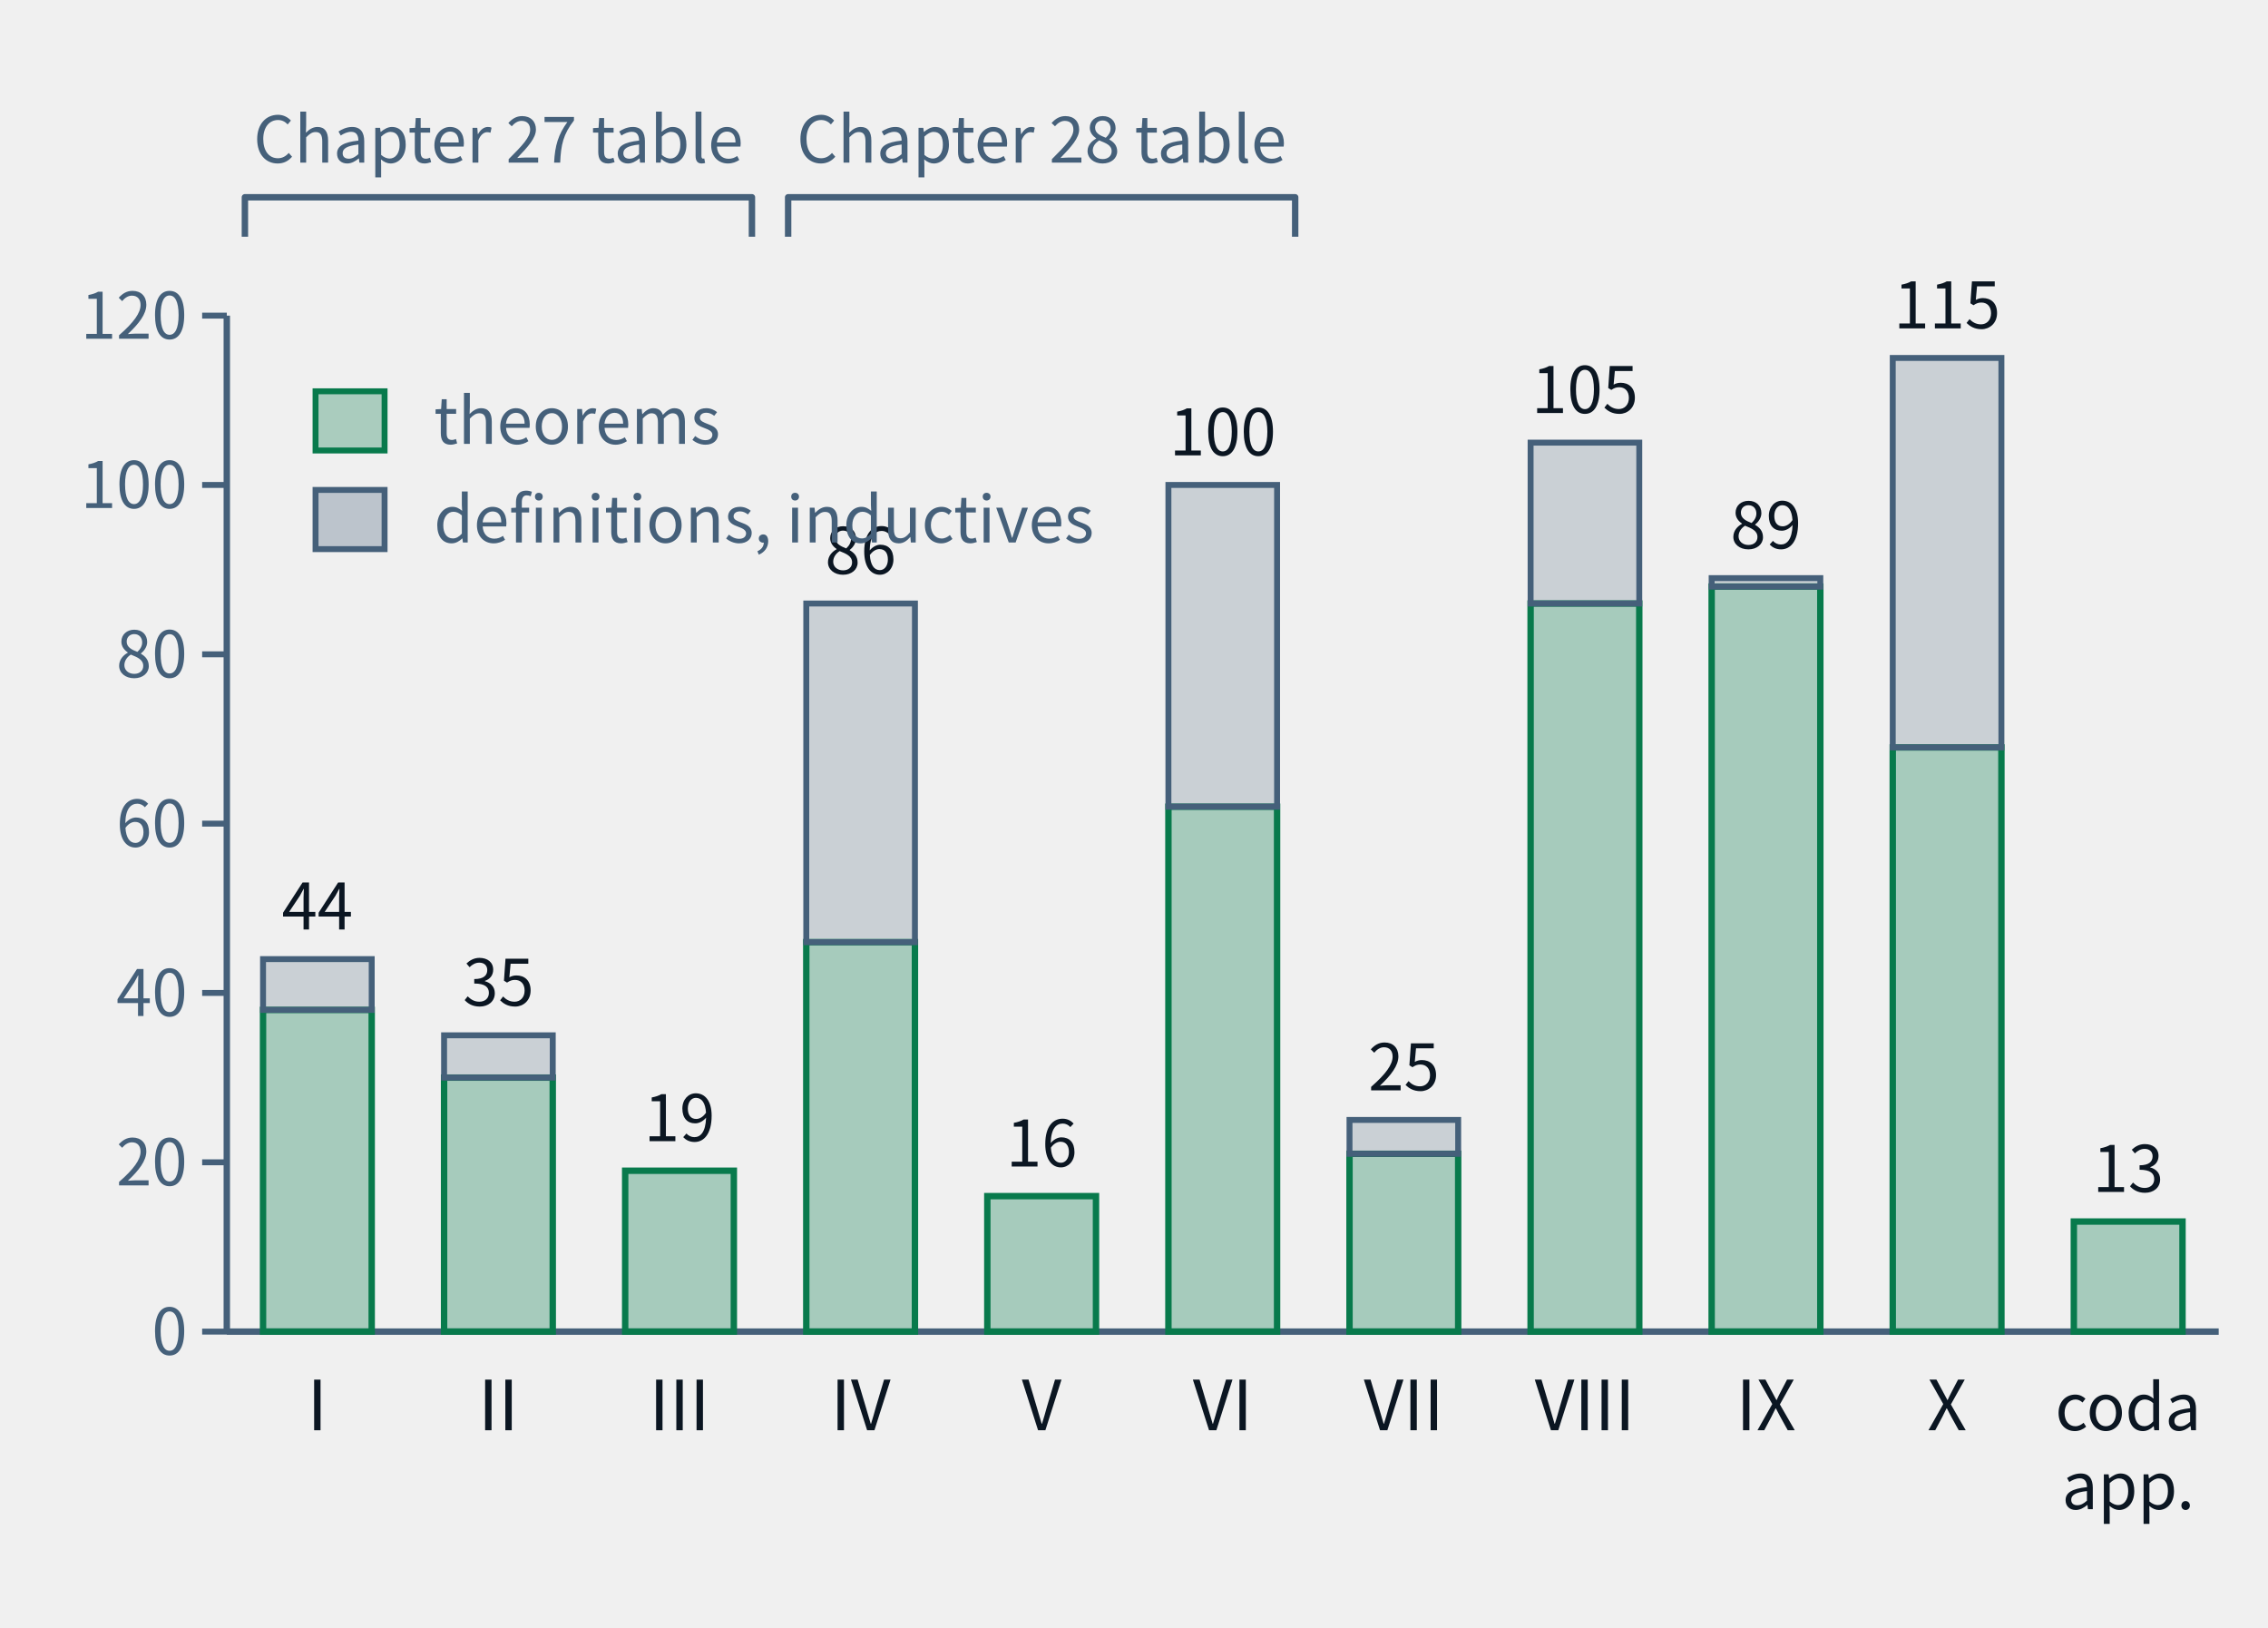
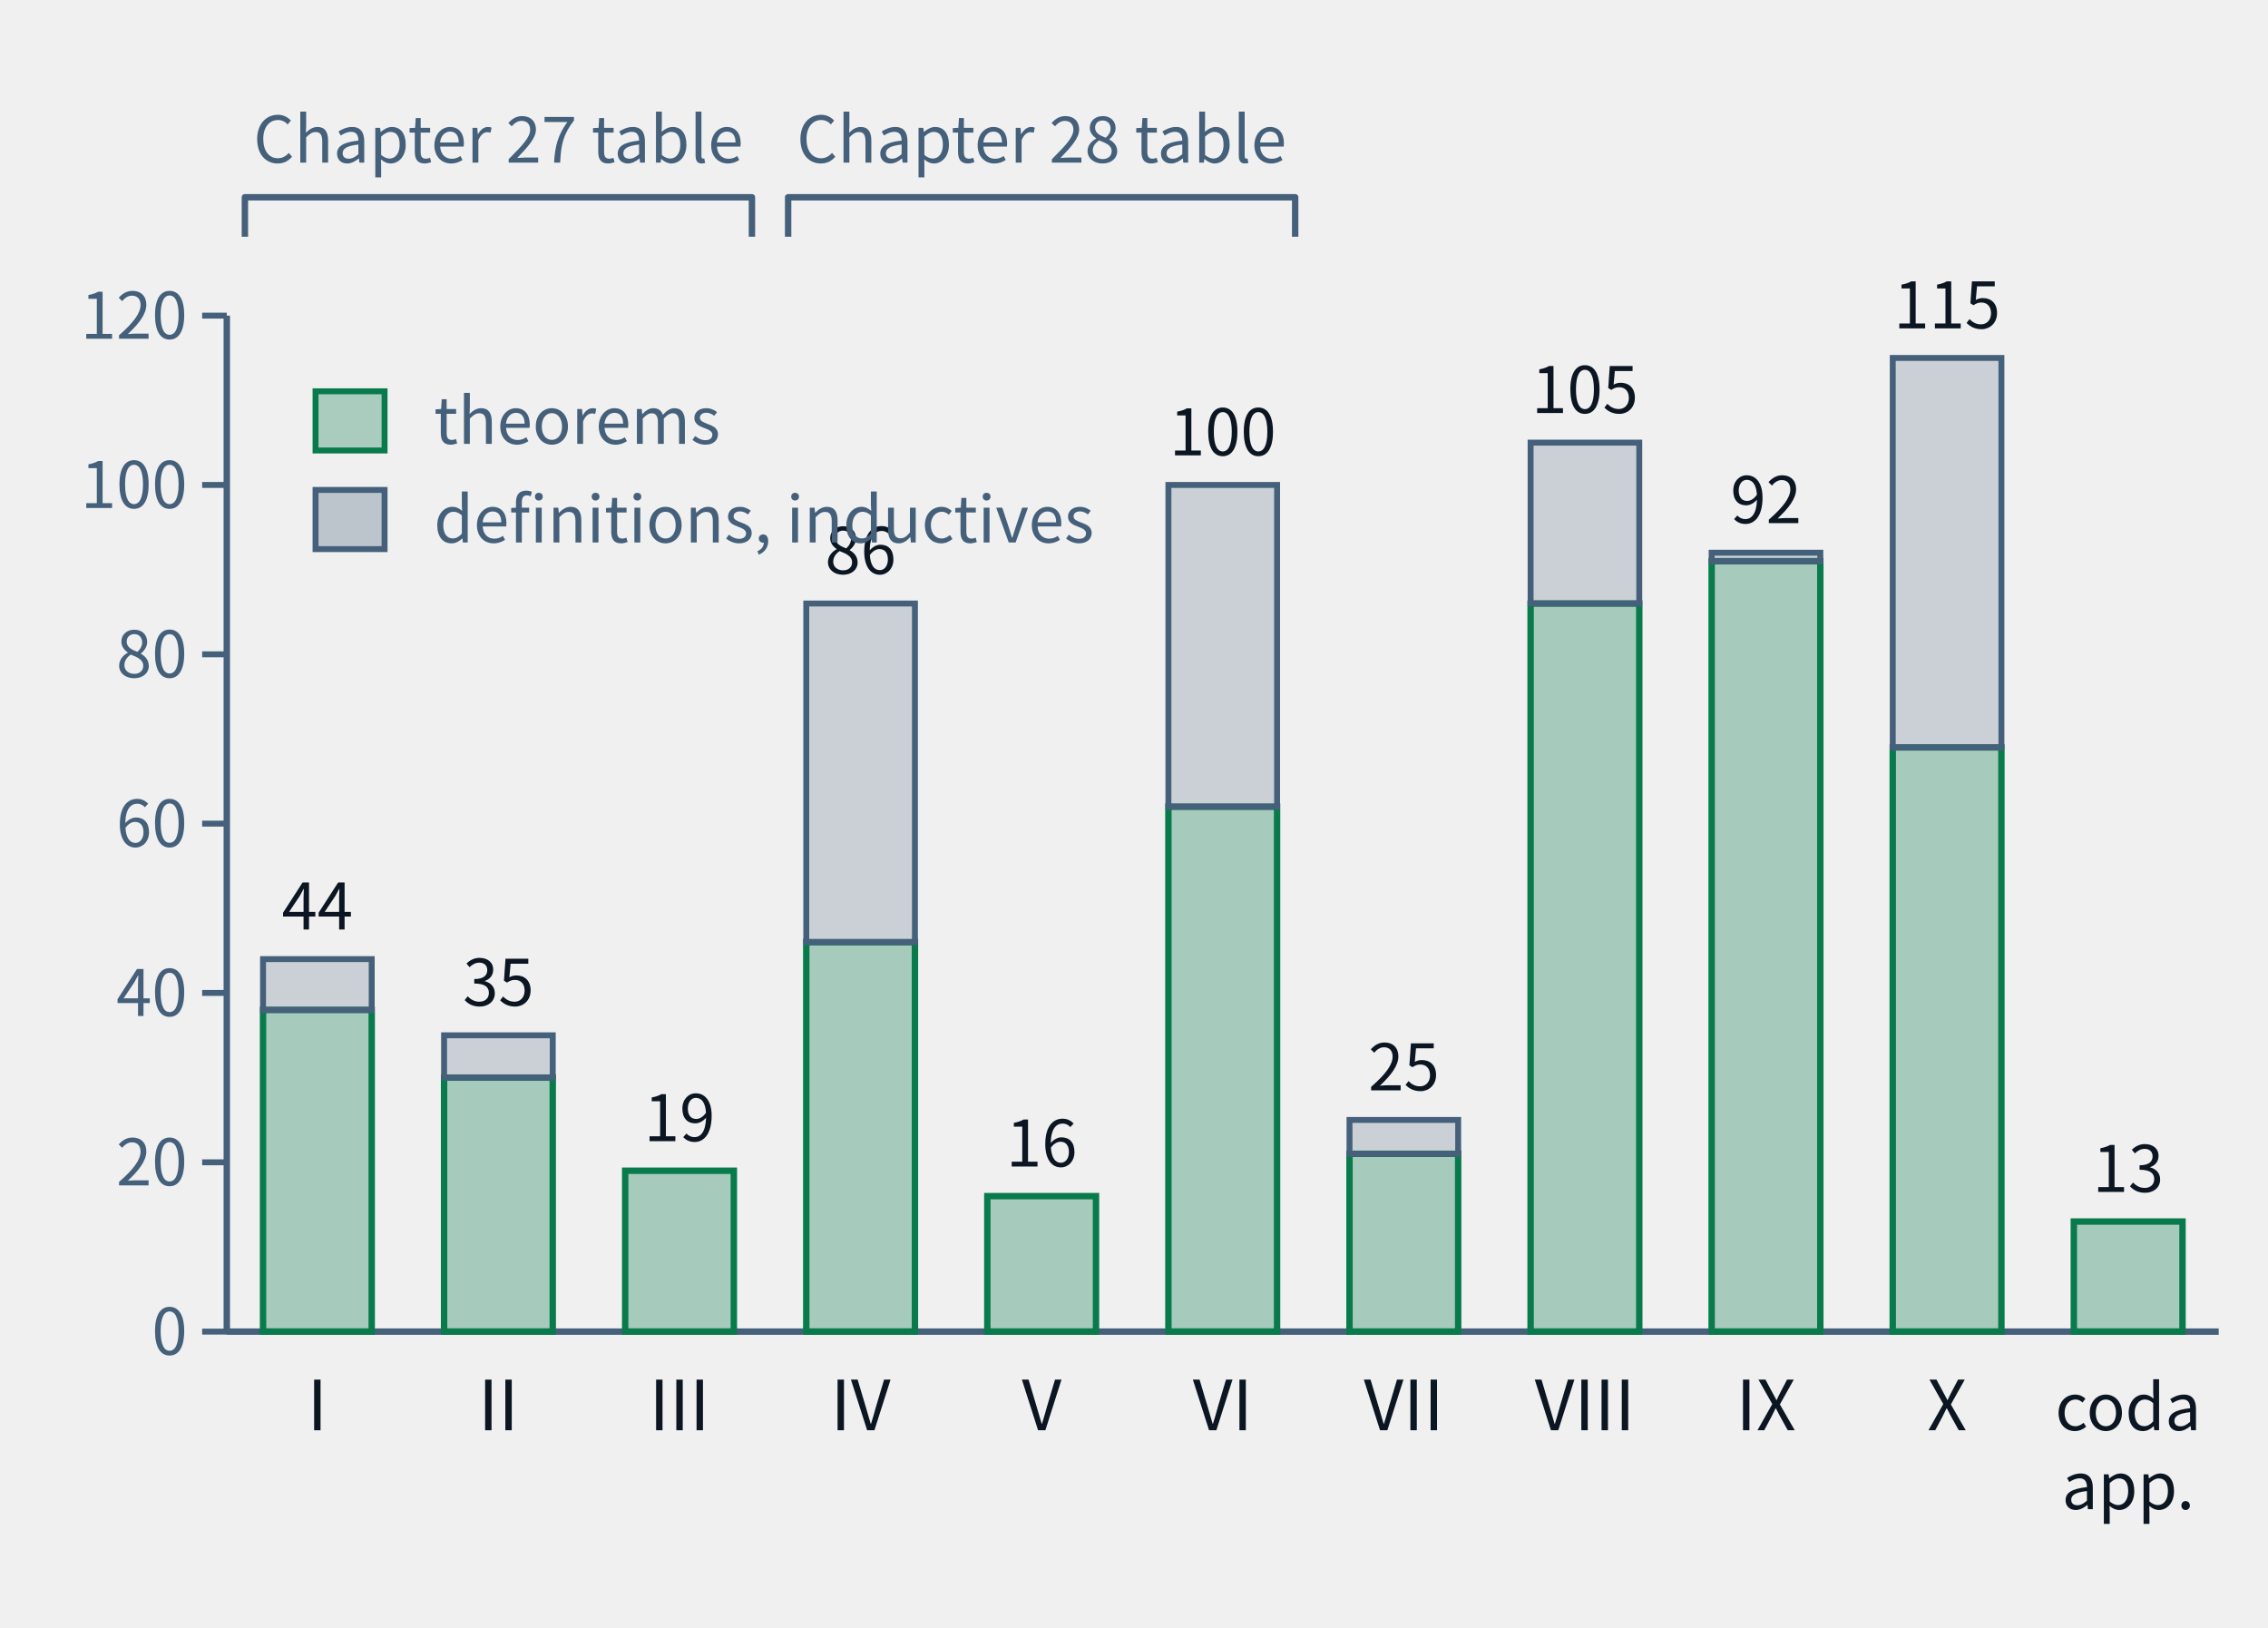
- <svg xmlns="http://www.w3.org/2000/svg" class="tr-fig" data-tr-fig="ch28-declaration-parts" data-lang="en" viewBox="0 0 460 330" width="460" height="330" font-family="'Noto Sans SC', 'Noto Sans CJK SC', 'Source Sans 3', 'PingFang SC', 'Microsoft YaHei', system-ui, sans-serif" role="img" aria-label="A bar chart. Along the bottom are Parts I to X and 'coda and appendices'; each bar is the number of distinct declarations the chapters of that part cite with lean=, green below for declarations of kind theorem in the lock, grey above for definitions and inductive types. I: 38 theorems, 6 other; II: 30 theorems, 5 other; III: 19 theorems, 0 other; IV: 46 theorems, 40 other; V: 16 theorems, 0 other; VI: 62 theorems, 38 other; VII: 21 theorems, 4 other; VIII: 86 theorems, 19 other; IX: 88 theorems, 1 other; X: 69 theorems, 46 other; coda and appendices: 13 theorems, 0 other. Two braces above the bars mark Parts I–III as the Chapter 27 audit table and Parts IV–VI as the Chapter 28 audit table.">
+ <svg xmlns="http://www.w3.org/2000/svg" class="tr-fig" data-tr-fig="ch28-declaration-parts" data-lang="en" viewBox="0 0 460 330" width="460" height="330" font-family="'Noto Sans SC', 'Noto Sans CJK SC', 'Source Sans 3', 'PingFang SC', 'Microsoft YaHei', system-ui, sans-serif" role="img" aria-label="A bar chart. Along the bottom are Parts I to X and 'coda and appendices'; each bar is the number of distinct declarations the chapters of that part cite with lean=, green below for declarations of kind theorem in the lock, grey above for definitions and inductive types. I: 38 theorems, 6 other; II: 30 theorems, 5 other; III: 19 theorems, 0 other; IV: 46 theorems, 40 other; V: 16 theorems, 0 other; VI: 62 theorems, 38 other; VII: 21 theorems, 4 other; VIII: 86 theorems, 19 other; IX: 91 theorems, 1 other; X: 69 theorems, 46 other; coda and appendices: 13 theorems, 0 other. Two braces above the bars mark Parts I–III as the Chapter 27 audit table and Parts IV–VI as the Chapter 28 audit table.">
  <style>.ts-ink{stroke:#0b1622}.tf-ink{fill:#0b1622}.ts-dim{stroke:#45607a}.tf-dim{fill:#45607a}.ts-faint{stroke:#9db3c4}.tf-faint{fill:#9db3c4}.ts-edge{stroke:#b9d0dd}.tf-edge{fill:#b9d0dd}.ts-hot{stroke:#5f9bb5}.tf-hot{fill:#5f9bb5}.ts-bg{stroke:#ffffff}.tf-bg{fill:#ffffff}.ts-panel{stroke:#eef5f9}.tf-panel{fill:#eef5f9}.ts-sheet{stroke:#f7fbfd}.tf-sheet{fill:#f7fbfd}.ts-cyan{stroke:#007c8a}.tf-cyan{fill:#007c8a}.ts-magenta{stroke:#b0128f}.tf-magenta{fill:#b0128f}.ts-amber{stroke:#946200}.tf-amber{fill:#946200}.ts-violet{stroke:#5a45c8}.tf-violet{fill:#5a45c8}.ts-ok{stroke:#087a4c}.tf-ok{fill:#087a4c}.ts-warn{stroke:#c21f3a}.tf-warn{fill:#c21f3a}.ts-blue{stroke:#1d5fd0}.tf-blue{fill:#1d5fd0}.ts-orange{stroke:#b85410}.tf-orange{fill:#b85410}.ts-sigma{stroke:#28405a}.tf-sigma{fill:#28405a}@media (prefers-color-scheme:dark){.ts-ink{stroke:#d4efff}.tf-ink{fill:#d4efff}.ts-dim{stroke:#6f8ea5}.tf-dim{fill:#6f8ea5}.ts-faint{stroke:#34506a}.tf-faint{fill:#34506a}.ts-edge{stroke:#143049}.tf-edge{fill:#143049}.ts-hot{stroke:#1f5d7c}.tf-hot{fill:#1f5d7c}.ts-bg{stroke:#03060c}.tf-bg{fill:#03060c}.ts-panel{stroke:#07101b}.tf-panel{fill:#07101b}.ts-sheet{stroke:#050c16}.tf-sheet{fill:#050c16}.ts-cyan{stroke:#19f0ff}.tf-cyan{fill:#19f0ff}.ts-magenta{stroke:#ff2fd0}.tf-magenta{fill:#ff2fd0}.ts-amber{stroke:#ffc83d}.tf-amber{fill:#ffc83d}.ts-violet{stroke:#9d8cff}.tf-violet{fill:#9d8cff}.ts-ok{stroke:#46ffb2}.tf-ok{fill:#46ffb2}.ts-warn{stroke:#ff5064}.tf-warn{fill:#ff5064}.ts-blue{stroke:#2a7bff}.tf-blue{fill:#2a7bff}.ts-orange{stroke:#ff8a3c}.tf-orange{fill:#ff8a3c}.ts-sigma{stroke:#cfe3ff}.tf-sigma{fill:#cfe3ff}}</style>
  <line x1="46" y1="64" x2="46" y2="270" class="ts-dim" stroke-width="1.3" fill="none" />
  <line x1="41" y1="270" x2="46" y2="270" class="ts-dim" stroke-width="1.2" fill="none" />
  <text class="tf-dim" x="38" y="274.68" font-size="13" text-anchor="end">0</text>
  <line x1="41" y1="235.67" x2="46" y2="235.67" class="ts-dim" stroke-width="1.2" fill="none" />
  <text class="tf-dim" x="38" y="240.35" font-size="13" text-anchor="end">20</text>
  <line x1="41" y1="201.33" x2="46" y2="201.33" class="ts-dim" stroke-width="1.2" fill="none" />
  <text class="tf-dim" x="38" y="206.01" font-size="13" text-anchor="end">40</text>
  <line x1="41" y1="167" x2="46" y2="167" class="ts-dim" stroke-width="1.2" fill="none" />
  <text class="tf-dim" x="38" y="171.68" font-size="13" text-anchor="end">60</text>
  <line x1="41" y1="132.67" x2="46" y2="132.67" class="ts-dim" stroke-width="1.2" fill="none" />
  <text class="tf-dim" x="38" y="137.35" font-size="13" text-anchor="end">80</text>
  <line x1="41" y1="98.33" x2="46" y2="98.33" class="ts-dim" stroke-width="1.2" fill="none" />
  <text class="tf-dim" x="38" y="103.01" font-size="13" text-anchor="end">100</text>
  <line x1="41" y1="64" x2="46" y2="64" class="ts-dim" stroke-width="1.2" fill="none" />
  <text class="tf-dim" x="38" y="68.68" font-size="13" text-anchor="end">120</text>
  <line x1="46" y1="270" x2="450" y2="270" class="ts-dim" stroke-width="1.3" fill="none" />
  <rect x="53.35" y="204.77" width="22.04" height="65.23" class="ts-ok tf-ok" stroke-width="1.3" fill-opacity="0.32" />
  <rect x="53.35" y="194.47" width="22.04" height="10.3" class="ts-dim tf-dim" stroke-width="1.2" fill-opacity="0.22" />
  <text class="tf-ink" x="64.36" y="188.47" font-size="13" text-anchor="middle">44</text>
  <text class="tf-ink" x="64.36" y="290" font-size="14" text-anchor="middle">I</text>
  <rect x="90.07" y="218.5" width="22.04" height="51.5" class="ts-ok tf-ok" stroke-width="1.3" fill-opacity="0.32" />
  <rect x="90.07" y="209.92" width="22.04" height="8.58" class="ts-dim tf-dim" stroke-width="1.2" fill-opacity="0.22" />
  <text class="tf-ink" x="101.09" y="203.92" font-size="13" text-anchor="middle">35</text>
  <text class="tf-ink" x="101.09" y="290" font-size="14" text-anchor="middle">II</text>
  <rect x="126.8" y="237.38" width="22.04" height="32.62" class="ts-ok tf-ok" stroke-width="1.3" fill-opacity="0.32" />
  <text class="tf-ink" x="137.82" y="231.38" font-size="13" text-anchor="middle">19</text>
  <text class="tf-ink" x="137.82" y="290" font-size="14" text-anchor="middle">III</text>
  <rect x="163.53" y="191.03" width="22.04" height="78.97" class="ts-ok tf-ok" stroke-width="1.3" fill-opacity="0.32" />
  <rect x="163.53" y="122.37" width="22.04" height="68.67" class="ts-dim tf-dim" stroke-width="1.2" fill-opacity="0.22" />
  <text class="tf-ink" x="174.55" y="116.37" font-size="13" text-anchor="middle">86</text>
  <text class="tf-ink" x="174.55" y="290" font-size="14" text-anchor="middle">IV</text>
  <rect x="200.25" y="242.53" width="22.04" height="27.47" class="ts-ok tf-ok" stroke-width="1.3" fill-opacity="0.32" />
  <text class="tf-ink" x="211.27" y="236.53" font-size="13" text-anchor="middle">16</text>
  <text class="tf-ink" x="211.27" y="290" font-size="14" text-anchor="middle">V</text>
  <rect x="236.98" y="163.57" width="22.04" height="106.43" class="ts-ok tf-ok" stroke-width="1.3" fill-opacity="0.32" />
  <rect x="236.98" y="98.33" width="22.04" height="65.23" class="ts-dim tf-dim" stroke-width="1.2" fill-opacity="0.22" />
  <text class="tf-ink" x="248" y="92.33" font-size="13" text-anchor="middle">100</text>
  <text class="tf-ink" x="248" y="290" font-size="14" text-anchor="middle">VI</text>
  <rect x="273.71" y="233.95" width="22.04" height="36.05" class="ts-ok tf-ok" stroke-width="1.3" fill-opacity="0.32" />
  <rect x="273.71" y="227.08" width="22.04" height="6.87" class="ts-dim tf-dim" stroke-width="1.2" fill-opacity="0.22" />
  <text class="tf-ink" x="284.73" y="221.08" font-size="13" text-anchor="middle">25</text>
  <text class="tf-ink" x="284.73" y="290" font-size="14" text-anchor="middle">VII</text>
  <rect x="310.44" y="122.37" width="22.04" height="147.63" class="ts-ok tf-ok" stroke-width="1.3" fill-opacity="0.32" />
  <rect x="310.44" y="89.75" width="22.04" height="32.62" class="ts-dim tf-dim" stroke-width="1.2" fill-opacity="0.22" />
  <text class="tf-ink" x="321.45" y="83.75" font-size="13" text-anchor="middle">105</text>
  <text class="tf-ink" x="321.45" y="290" font-size="14" text-anchor="middle">VIII</text>
-   <rect x="347.16" y="118.93" width="22.04" height="151.07" class="ts-ok tf-ok" stroke-width="1.3" fill-opacity="0.32" />
-   <rect x="347.16" y="117.22" width="22.04" height="1.72" class="ts-dim tf-dim" stroke-width="1.2" fill-opacity="0.22" />
-   <text class="tf-ink" x="358.18" y="111.22" font-size="13" text-anchor="middle">89</text>
+   <rect x="347.16" y="113.78" width="22.04" height="156.22" class="ts-ok tf-ok" stroke-width="1.3" fill-opacity="0.32" />
+   <rect x="347.16" y="112.07" width="22.04" height="1.72" class="ts-dim tf-dim" stroke-width="1.2" fill-opacity="0.22" />
+   <text class="tf-ink" x="358.18" y="106.07" font-size="13" text-anchor="middle">92</text>
  <text class="tf-ink" x="358.18" y="290" font-size="14" text-anchor="middle">IX</text>
  <rect x="383.89" y="151.55" width="22.04" height="118.45" class="ts-ok tf-ok" stroke-width="1.3" fill-opacity="0.32" />
  <rect x="383.89" y="72.58" width="22.04" height="78.97" class="ts-dim tf-dim" stroke-width="1.2" fill-opacity="0.22" />
  <text class="tf-ink" x="394.91" y="66.58" font-size="13" text-anchor="middle">115</text>
  <text class="tf-ink" x="394.91" y="290" font-size="14" text-anchor="middle">X</text>
  <rect x="420.62" y="247.68" width="22.04" height="22.32" class="ts-ok tf-ok" stroke-width="1.3" fill-opacity="0.32" />
  <text class="tf-ink" x="431.64" y="241.68" font-size="13" text-anchor="middle">13</text>
  <text class="tf-ink" x="431.64" y="290" font-size="13" text-anchor="middle">coda</text>
  <text class="tf-ink" x="431.64" y="306" font-size="13" text-anchor="middle">app.</text>
  <path d="M49.67 48 L49.67 40 L152.51 40 L152.51 48" class="ts-dim" stroke-width="1.3" stroke-linejoin="round" fill="none" />
  <text class="tf-dim" x="101.09" y="32.98" font-size="13" text-anchor="middle">Chapter 27 table</text>
  <path d="M159.85 48 L159.85 40 L262.69 40 L262.69 48" class="ts-dim" stroke-width="1.3" stroke-linejoin="round" fill="none" />
  <text class="tf-dim" x="211.27" y="32.98" font-size="13" text-anchor="middle">Chapter 28 table</text>
  <rect x="64" y="79.34" width="14" height="12" class="ts-ok tf-ok" stroke-width="1.2" fill-opacity="0.3" />
  <text class="tf-dim" x="88" y="90" font-size="13">theorems</text>
  <rect x="64" y="99.34" width="14" height="12" class="ts-dim tf-dim" stroke-width="1.2" fill-opacity="0.3" />
  <text class="tf-dim" x="88" y="110" font-size="13">definitions, inductives</text>
</svg>
